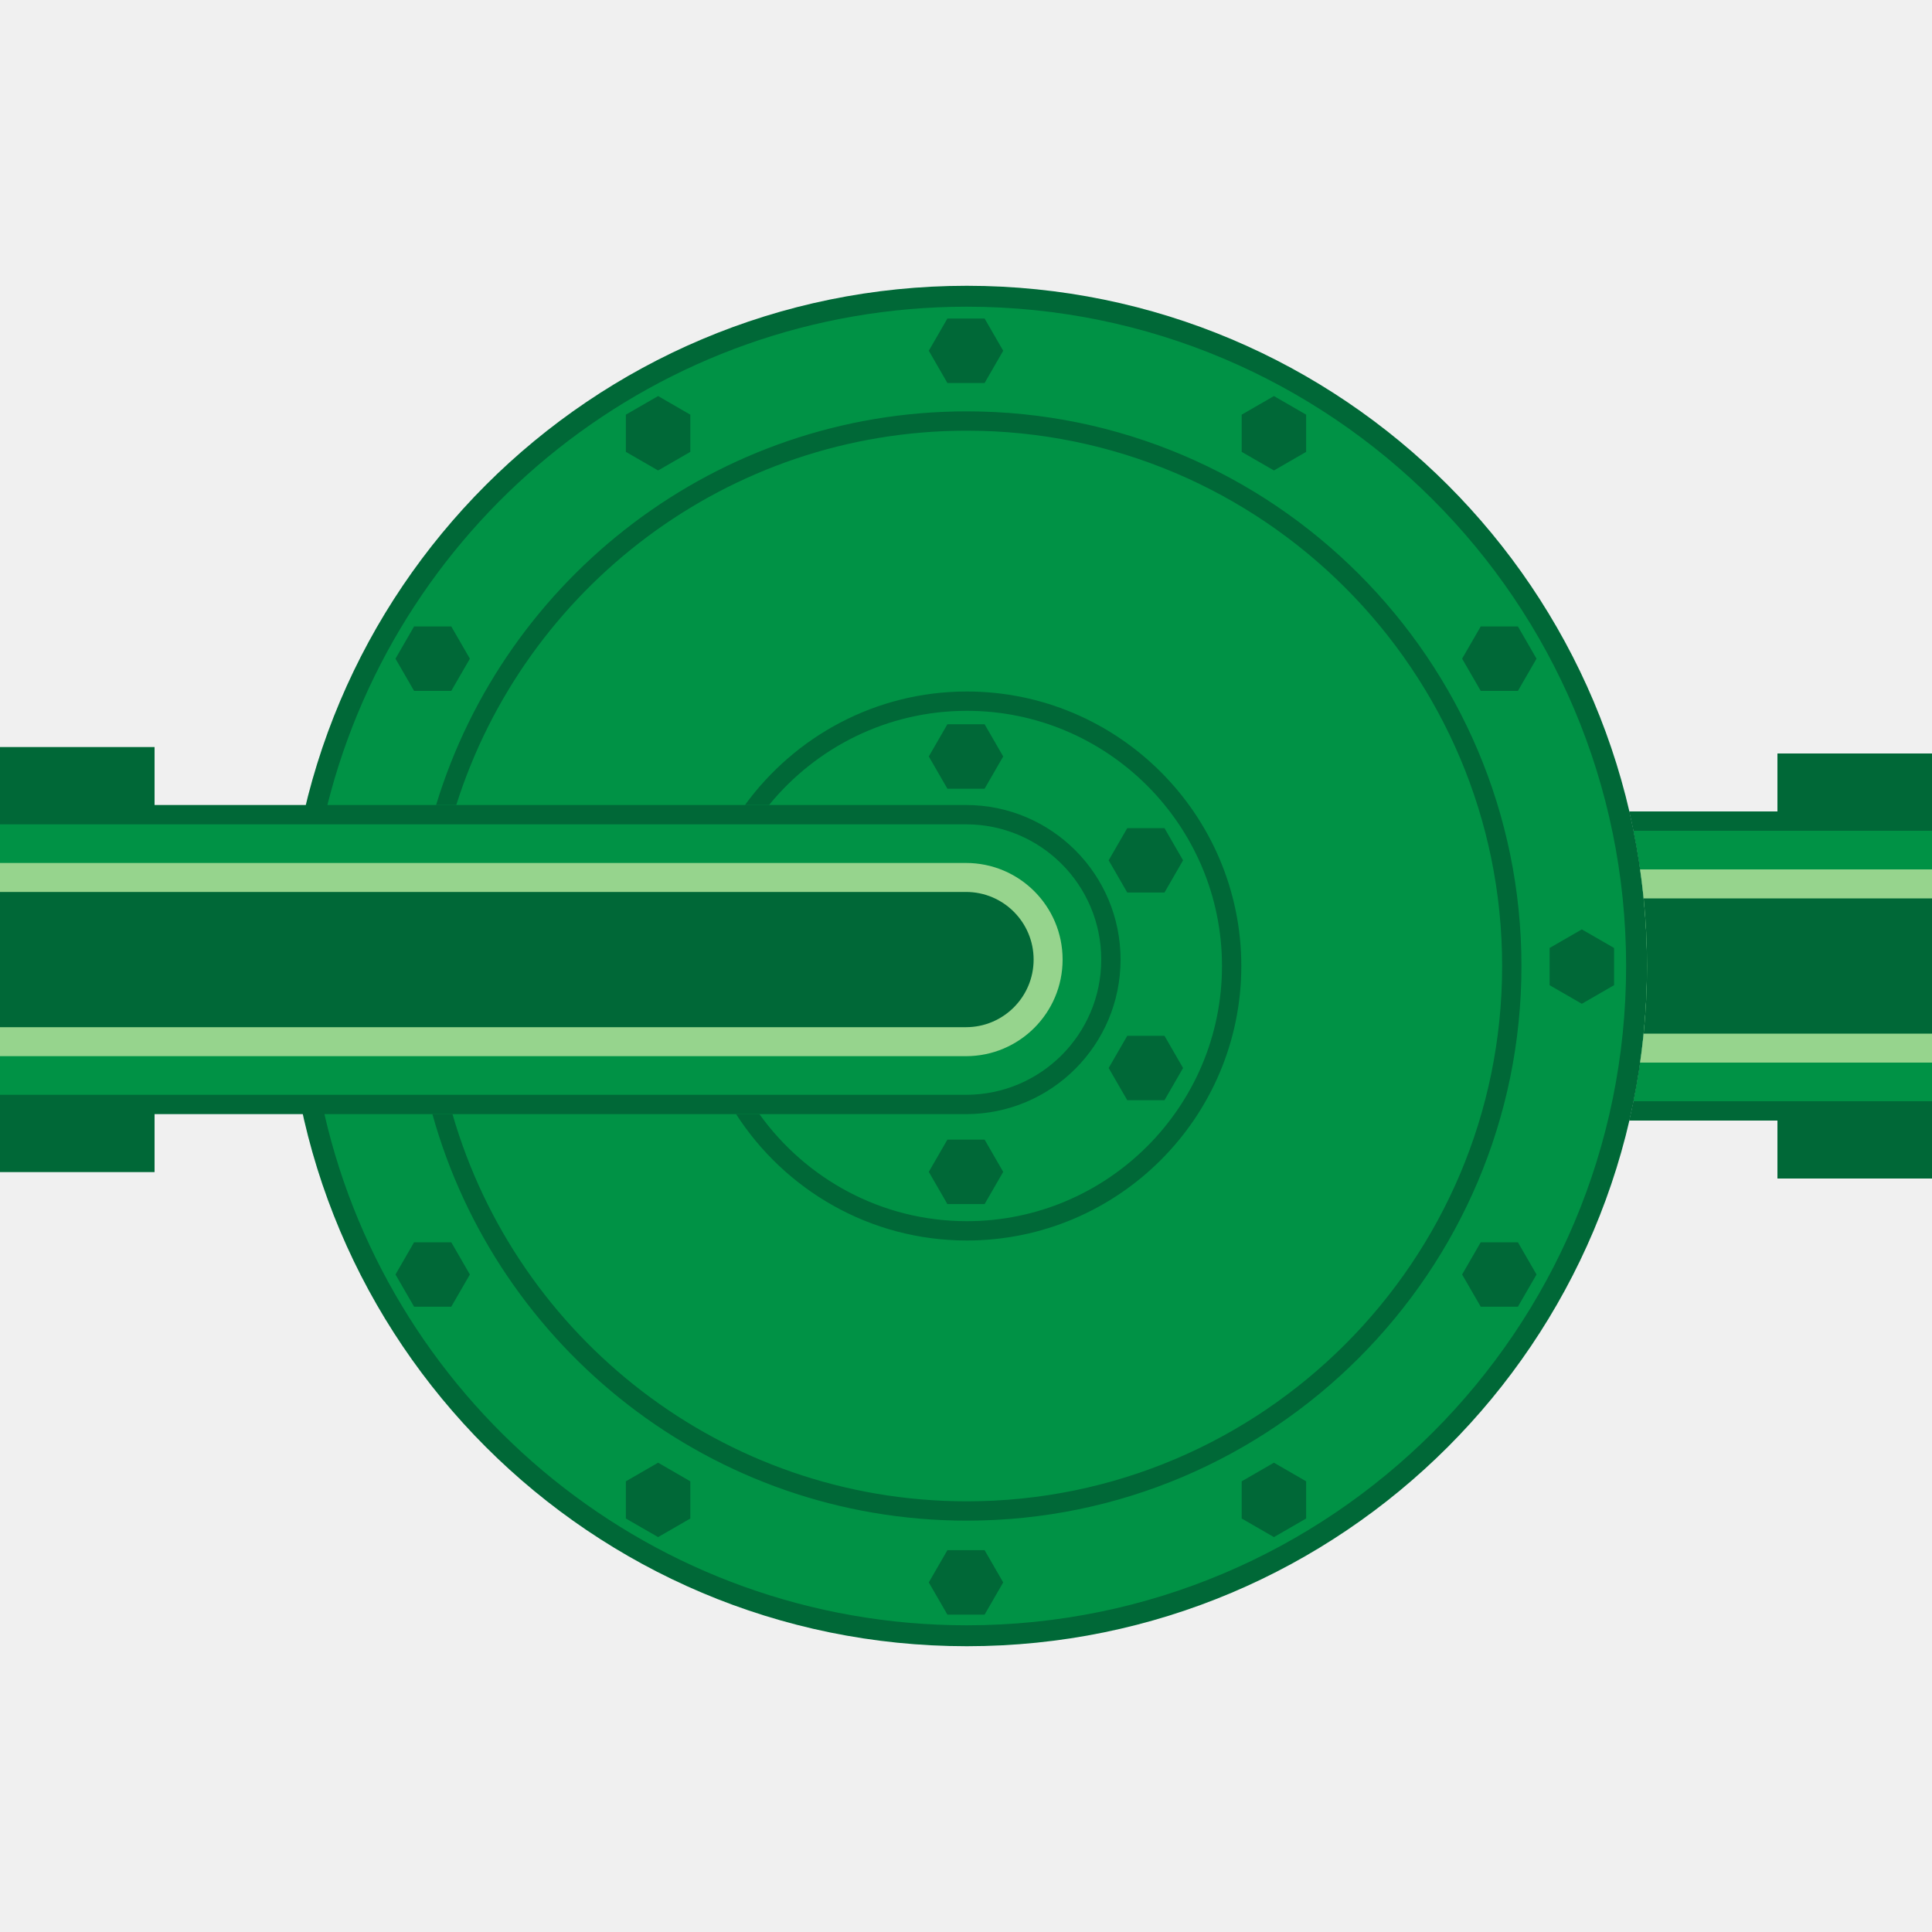
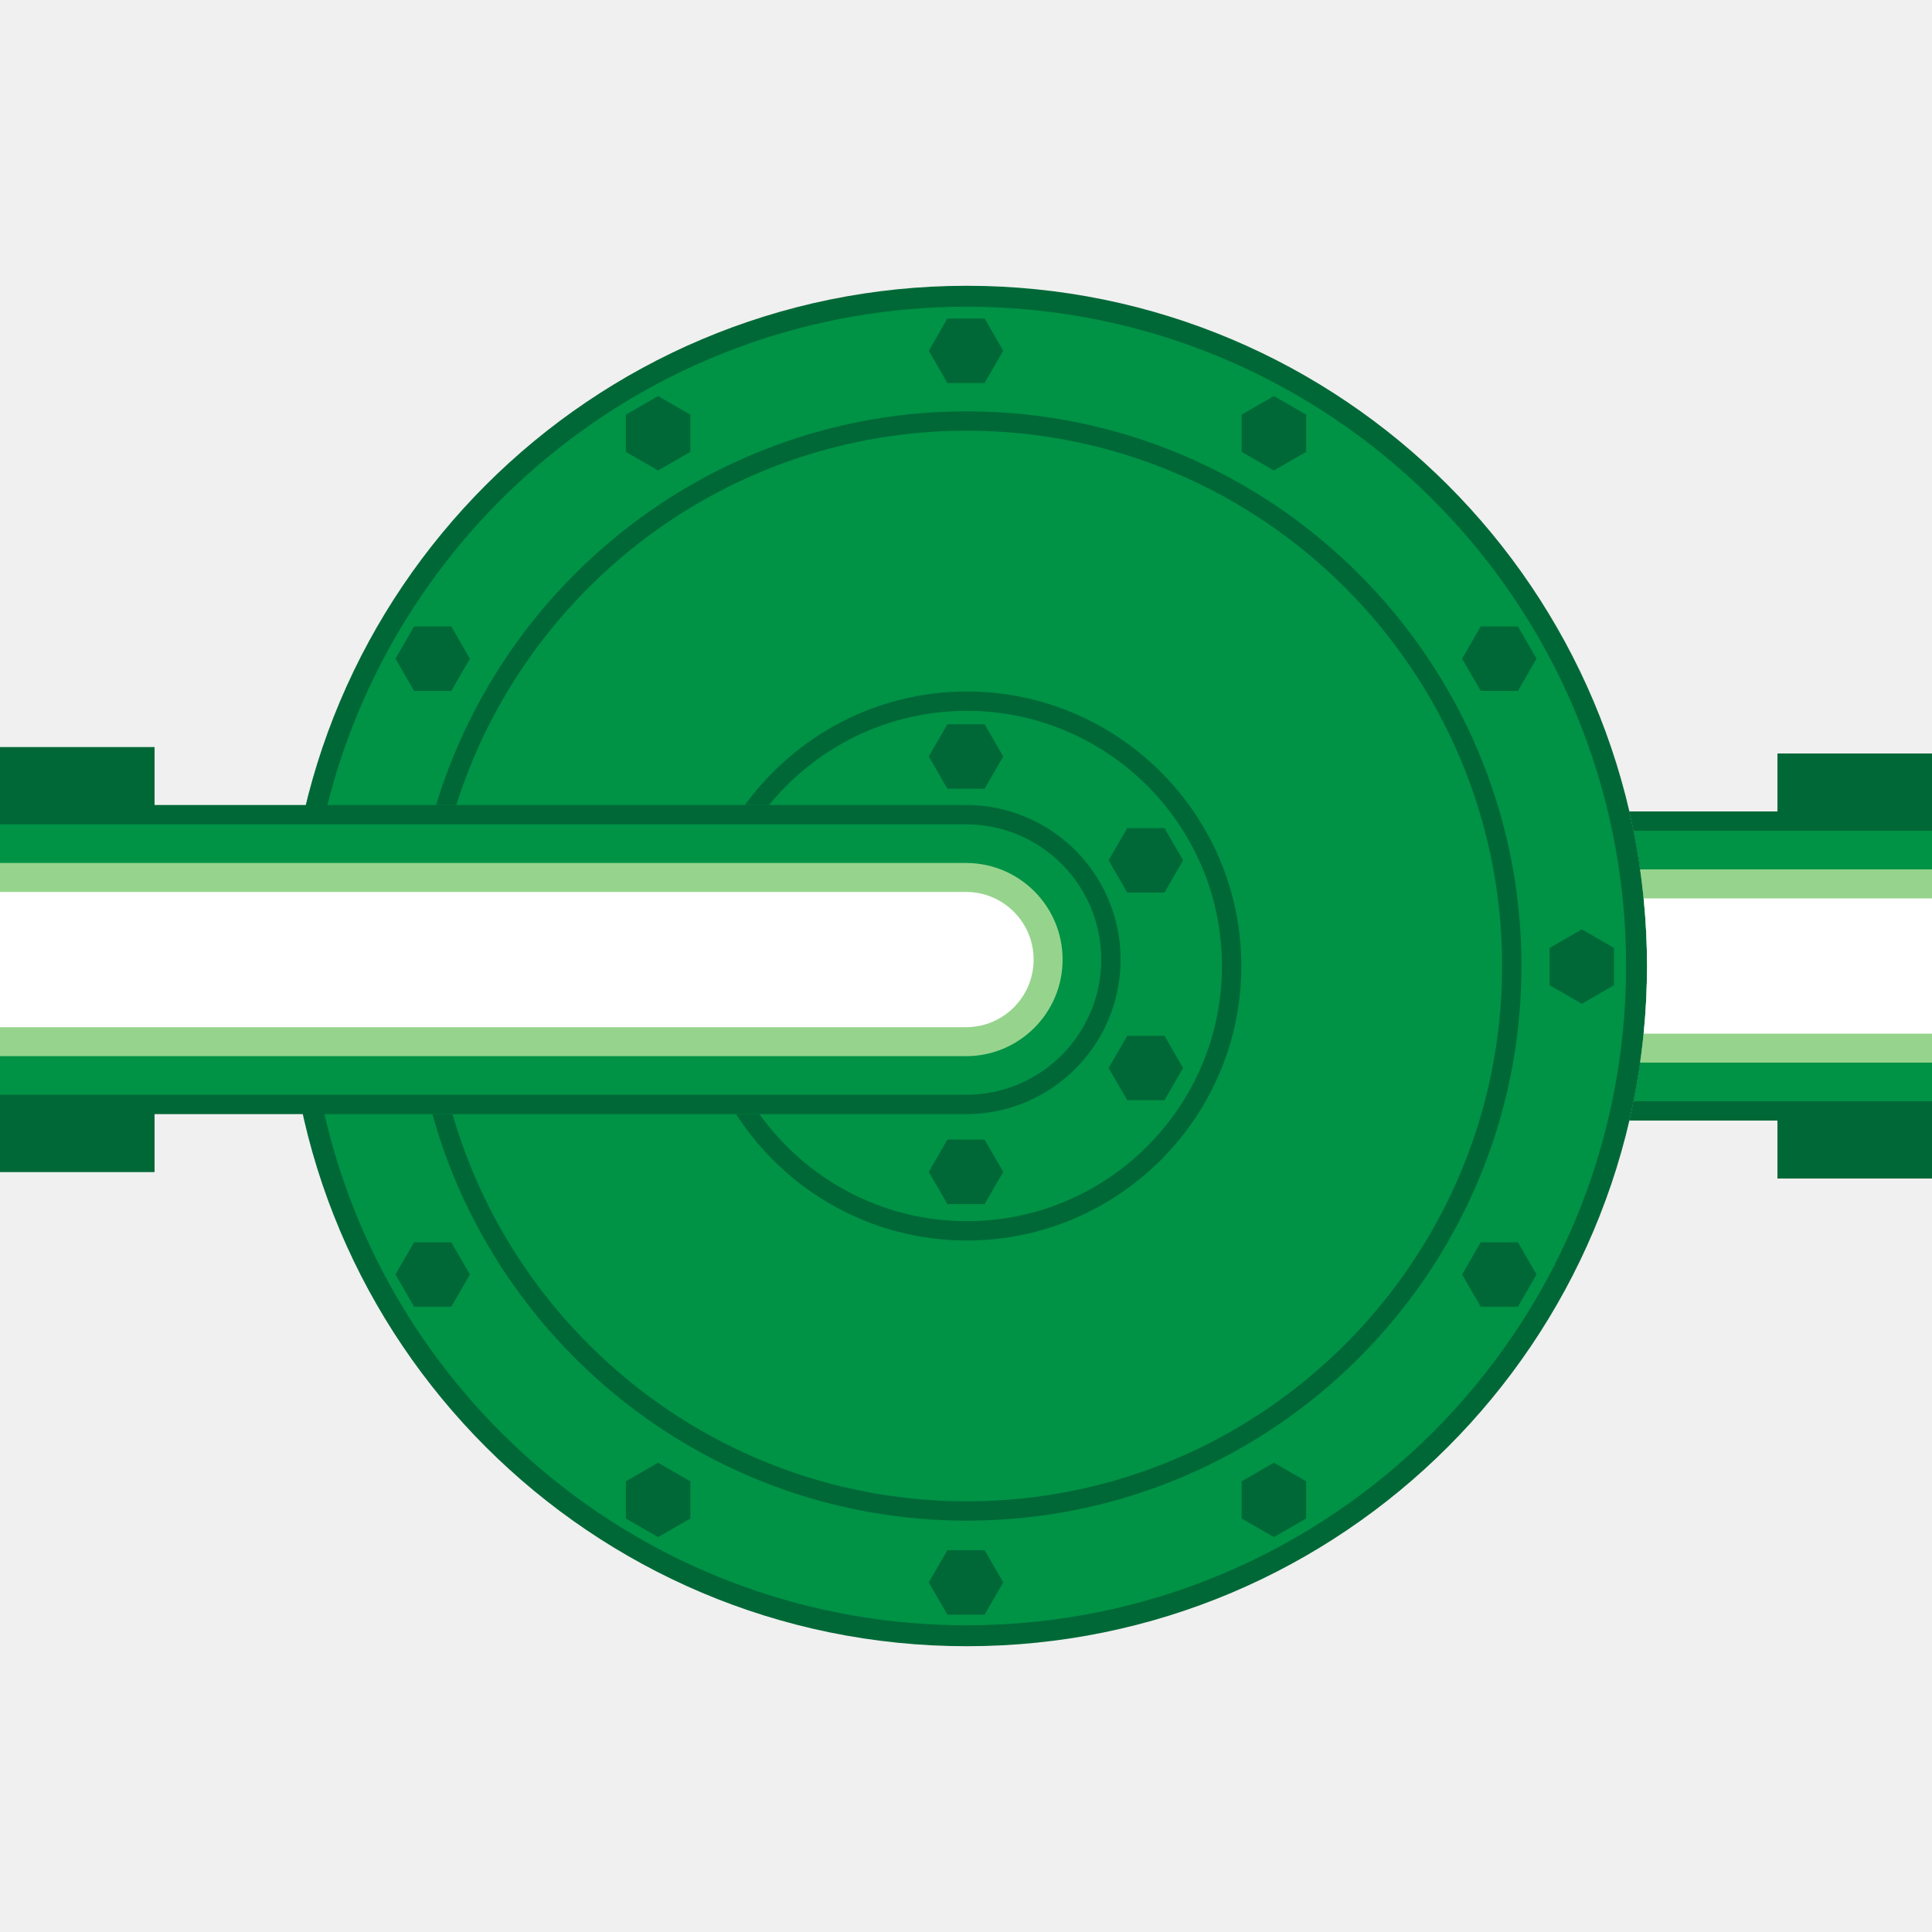
<svg xmlns="http://www.w3.org/2000/svg" version="1.1" id="Layer_1" x="0px" y="0px" viewBox="0 0 100 100" xml:space="preserve">
  <g>
    <g id="frame">
      <rect fill="none" width="100" height="100" />
    </g>
    <g id="shape">
      <circle fill="#006837" cx="50.042" cy="50" r="35.208" />
      <path fill="#006837" d="M50,57.667H0v-16h50c4.418,0,8,3.582,8,8S54.418,57.667,50,57.667z" />
      <path fill="#006837" d="M8,60.667H0v-22h8" />
      <rect x="92" y="39" fill="#006837" width="8" height="22" />
      <path fill="#006837" d="M84.326,42c0.598,2.571,0.924,5.247,0.924,8s-0.326,5.429-0.924,8H100V42H84.326z" />
    </g>
    <g id="dark">
      <path fill="#009245" d="M50.042,15.875c-15.971,0-29.376,10.974-33.096,25.792H50c4.418,0,8,3.582,8,8s-3.582,8-8,8H16.792   c3.48,15.153,17.04,26.458,33.25,26.458c18.847,0,34.125-15.278,34.125-34.125S68.888,15.875,50.042,15.875z" />
      <path fill="#009245" d="M50,56.667c3.866,0,7-3.134,7-7s-3.134-7-7-7H0v14H50z" />
      <path fill="#009245" d="M84.552,43c0.456,2.263,0.698,4.603,0.698,7s-0.242,4.737-0.698,7H100V43H84.552z" />
    </g>
    <g id="light">
      <path fill="#96D48D" d="M84.89,45c0.232,1.634,0.36,3.302,0.36,5s-0.127,3.366-0.36,5H100V45H84.89z" />
      <g>
        <path fill="#96D48D" d="M50,44.667H0v10h50c2.761,0,5-2.239,5-5C55,46.905,52.761,44.667,50,44.667z" />
      </g>
    </g>
    <g id="hlight">
-       <path fill="#006837" d="M50,53.167H0v-7h50c1.933,0,3.5,1.567,3.5,3.5S51.933,53.167,50,53.167z" />
-       <path fill="#006837" d="M85.076,46.5c0.114,1.151,0.174,2.319,0.174,3.5s-0.061,2.349-0.174,3.5H100v-7H85.076z" />
+       <path fill="#FFFFFF" d="M50,53.167H0v-7h50c1.933,0,3.5,1.567,3.5,3.5S51.933,53.167,50,53.167z" />
+       <path fill="#FFFFFF" d="M85.076,46.5c0.114,1.151,0.174,2.319,0.174,3.5s-0.061,2.349-0.174,3.5H100v-7H85.076z" />
    </g>
    <g id="shadow">
      <path fill="#006837" d="M50.042,21.292c-12.932,0-23.891,8.597-27.47,20.375h1.045c3.546-11.219,14.05-19.375,26.425-19.375    C65.32,22.292,77.75,34.722,77.75,50S65.32,77.708,50.042,77.708c-12.619,0-23.286-8.482-26.621-20.041h-1.04    c3.363,12.118,14.486,21.041,27.66,21.041C65.871,78.708,78.75,65.83,78.75,50S65.871,21.292,50.042,21.292z" />
      <path fill="#006837" d="M50.042,35.792c-4.72,0-8.898,2.323-11.483,5.875h1.247c2.424-2.972,6.111-4.875,10.236-4.875    c7.283,0,13.208,5.925,13.208,13.208s-5.926,13.208-13.208,13.208c-4.423,0-8.336-2.193-10.734-5.541h-1.209    c2.53,3.928,6.933,6.541,11.943,6.541c7.834,0,14.208-6.374,14.208-14.208S57.876,35.792,50.042,35.792z" />
      <polygon fill="#006837" points="50.963,16.488 51.926,18.155 50.963,19.823 49.037,19.823 48.074,18.155 49.037,16.488   " />
      <polygon fill="#006837" points="50.963,37.488 51.926,39.155 50.963,40.823 49.037,40.823 48.074,39.155 49.037,37.488   " />
      <polygon fill="#006837" points="50.963,58.988 51.926,60.655 50.963,62.323 49.037,62.323 48.074,60.655 49.037,58.988   " />
      <polygon fill="#006837" points="58.347,53.613 60.273,53.613 61.235,55.28 60.273,56.948 58.347,56.948 57.384,55.28   " />
      <polygon fill="#006837" points="57.384,44.53 58.347,42.863 60.273,42.863 61.235,44.53 60.273,46.198 58.347,46.198   " />
      <polygon fill="#006837" points="50.963,80.238 51.926,81.905 50.963,83.573 49.037,83.573 48.074,81.905 49.037,80.238   " />
      <polygon fill="#006837" points="34.063,20.5 35.73,21.463 35.73,23.389 34.063,24.351 32.395,23.389 32.395,21.463   " />
      <polygon fill="#006837" points="65.938,75.709 67.605,76.672 67.605,78.598 65.938,79.56 64.27,78.598 64.27,76.672   " />
      <polygon fill="#006837" points="21.433,32.425 23.358,32.425 24.321,34.093 23.358,35.76 21.433,35.76 20.47,34.093   " />
      <polygon fill="#006837" points="76.642,64.3 78.567,64.3 79.53,65.968 78.567,67.635 76.642,67.635 75.679,65.968   " />
      <polygon fill="#006837" points="80.207,49.067 81.875,48.105 83.543,49.067 83.543,50.993 81.875,51.956 80.207,50.993   " />
      <polygon fill="#006837" points="20.47,65.968 21.433,64.3 23.358,64.3 24.321,65.968 23.358,67.635 21.433,67.635   " />
      <polygon fill="#006837" points="75.679,34.093 76.642,32.425 78.567,32.425 79.53,34.093 78.567,35.76 76.642,35.76   " />
      <polygon fill="#006837" points="32.395,78.598 32.395,76.672 34.063,75.709 35.73,76.672 35.73,78.598 34.063,79.56   " />
      <polygon fill="#006837" points="64.27,23.389 64.27,21.463 65.938,20.5 67.605,21.463 67.605,23.389 65.938,24.351   " />
    </g>
  </g>
</svg>
